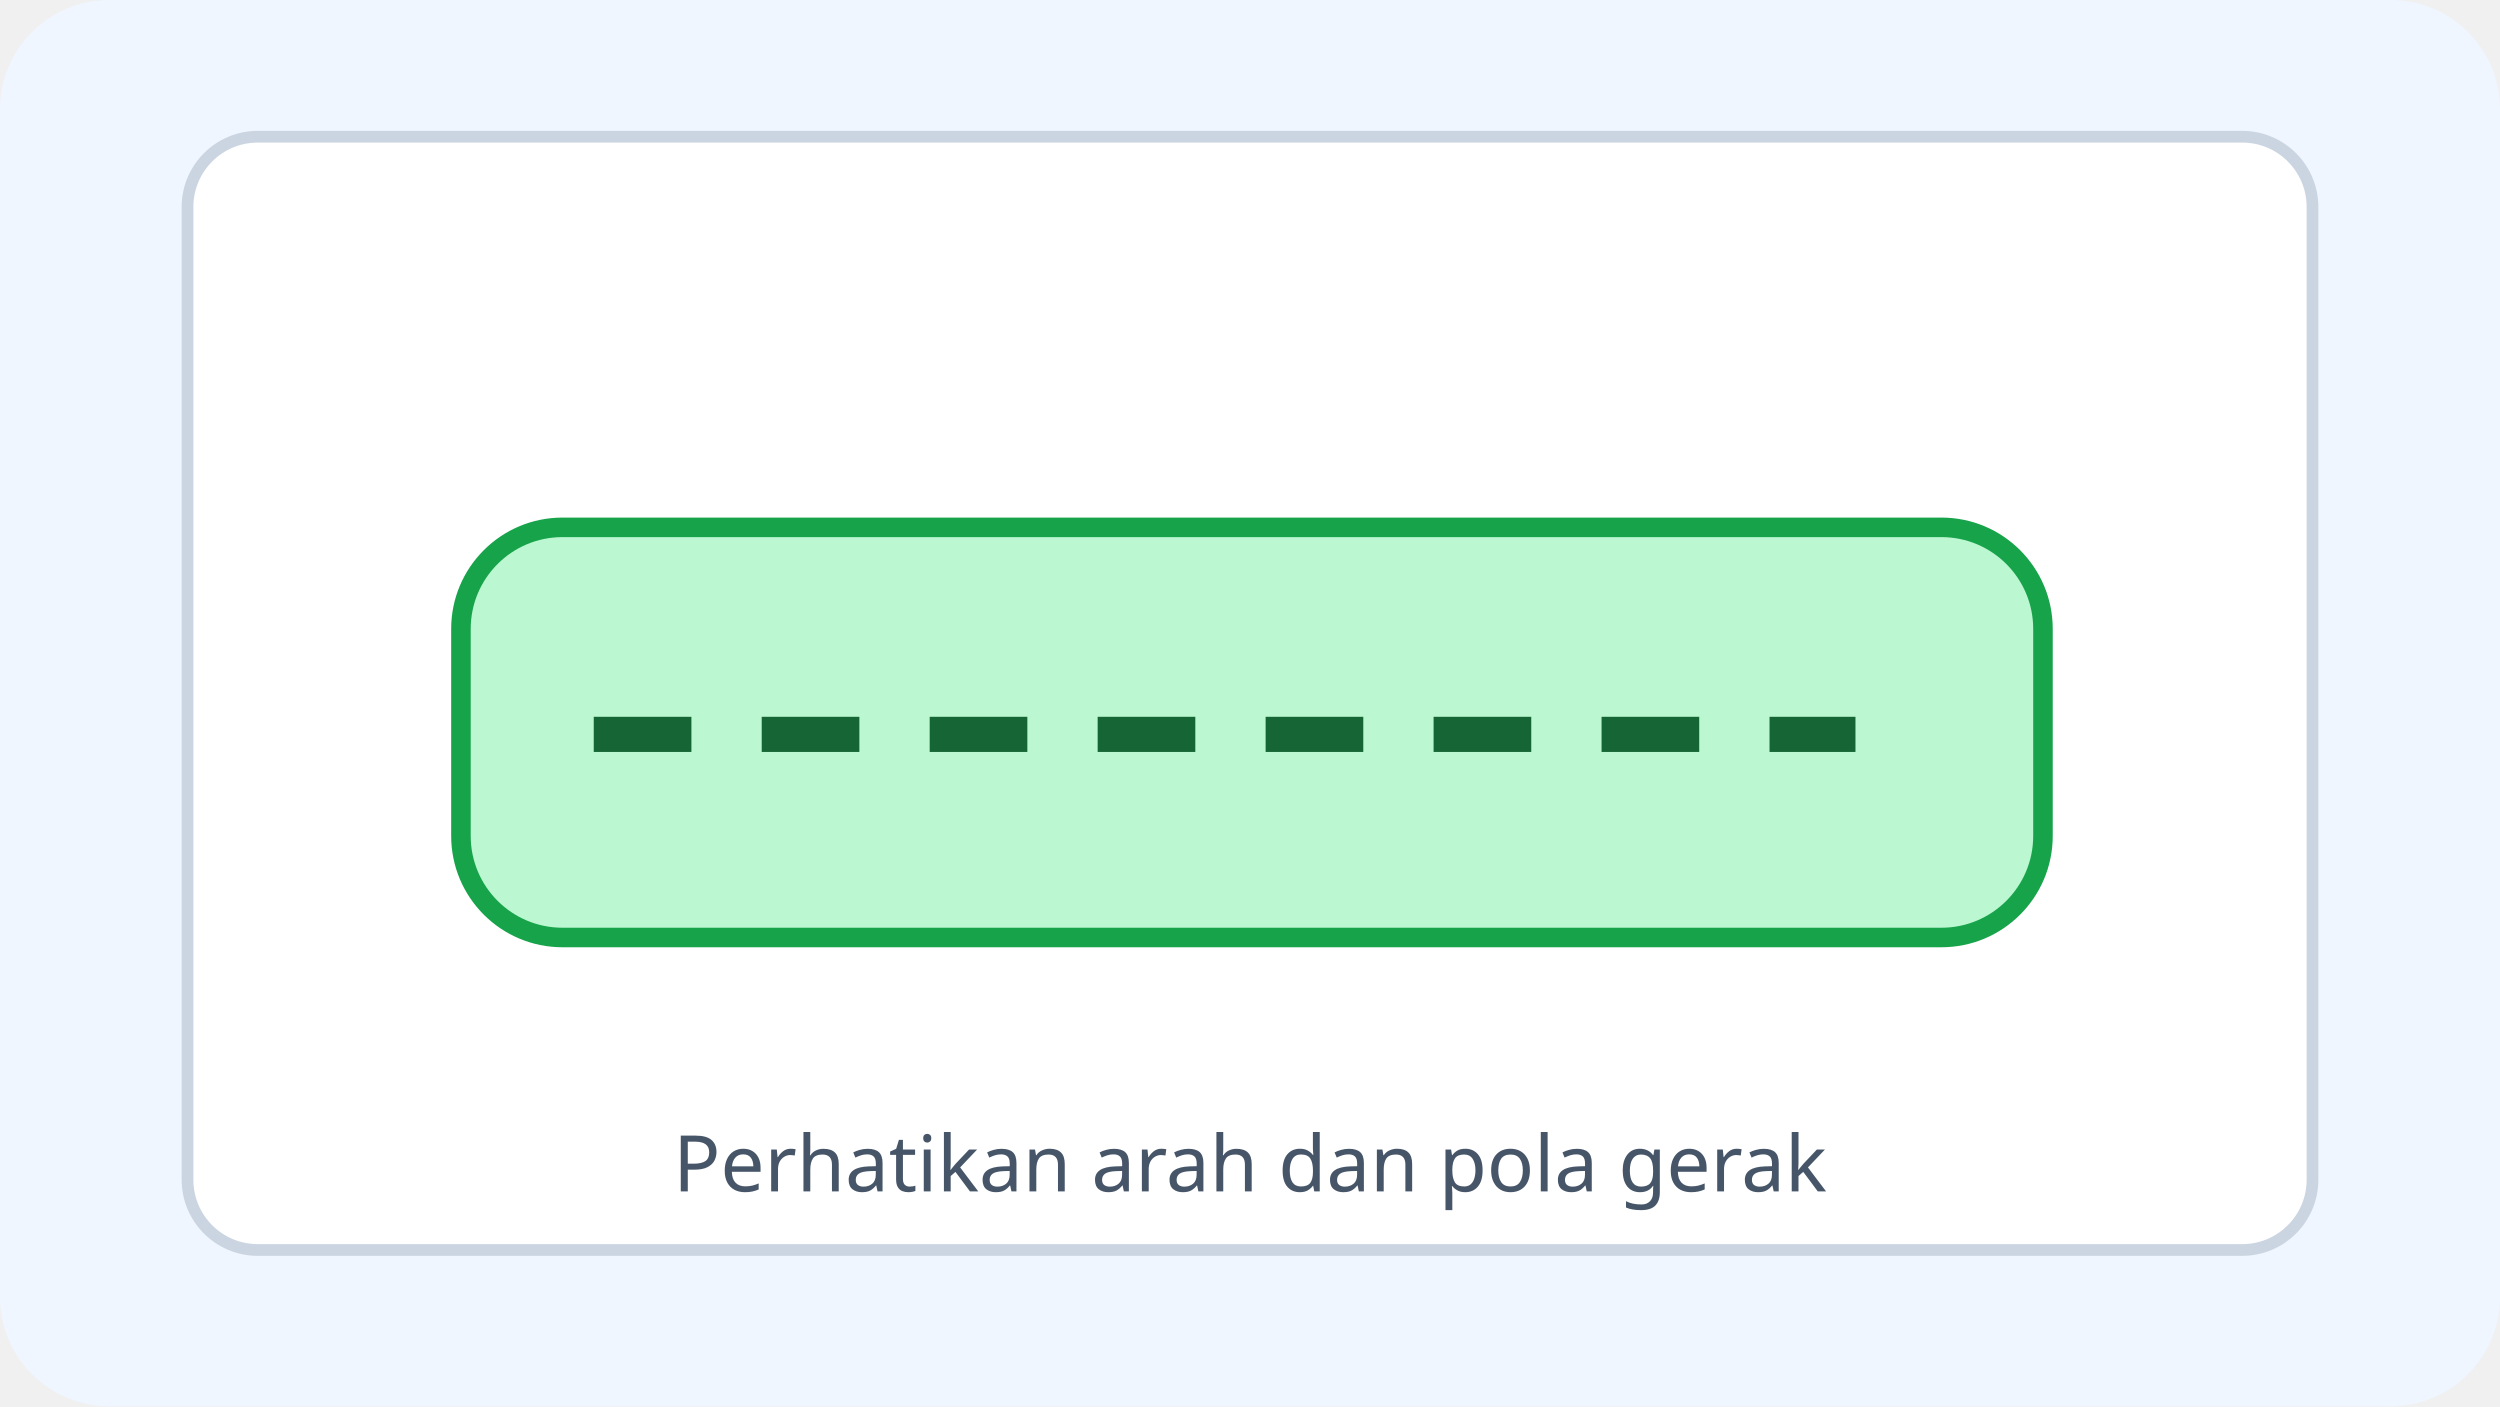
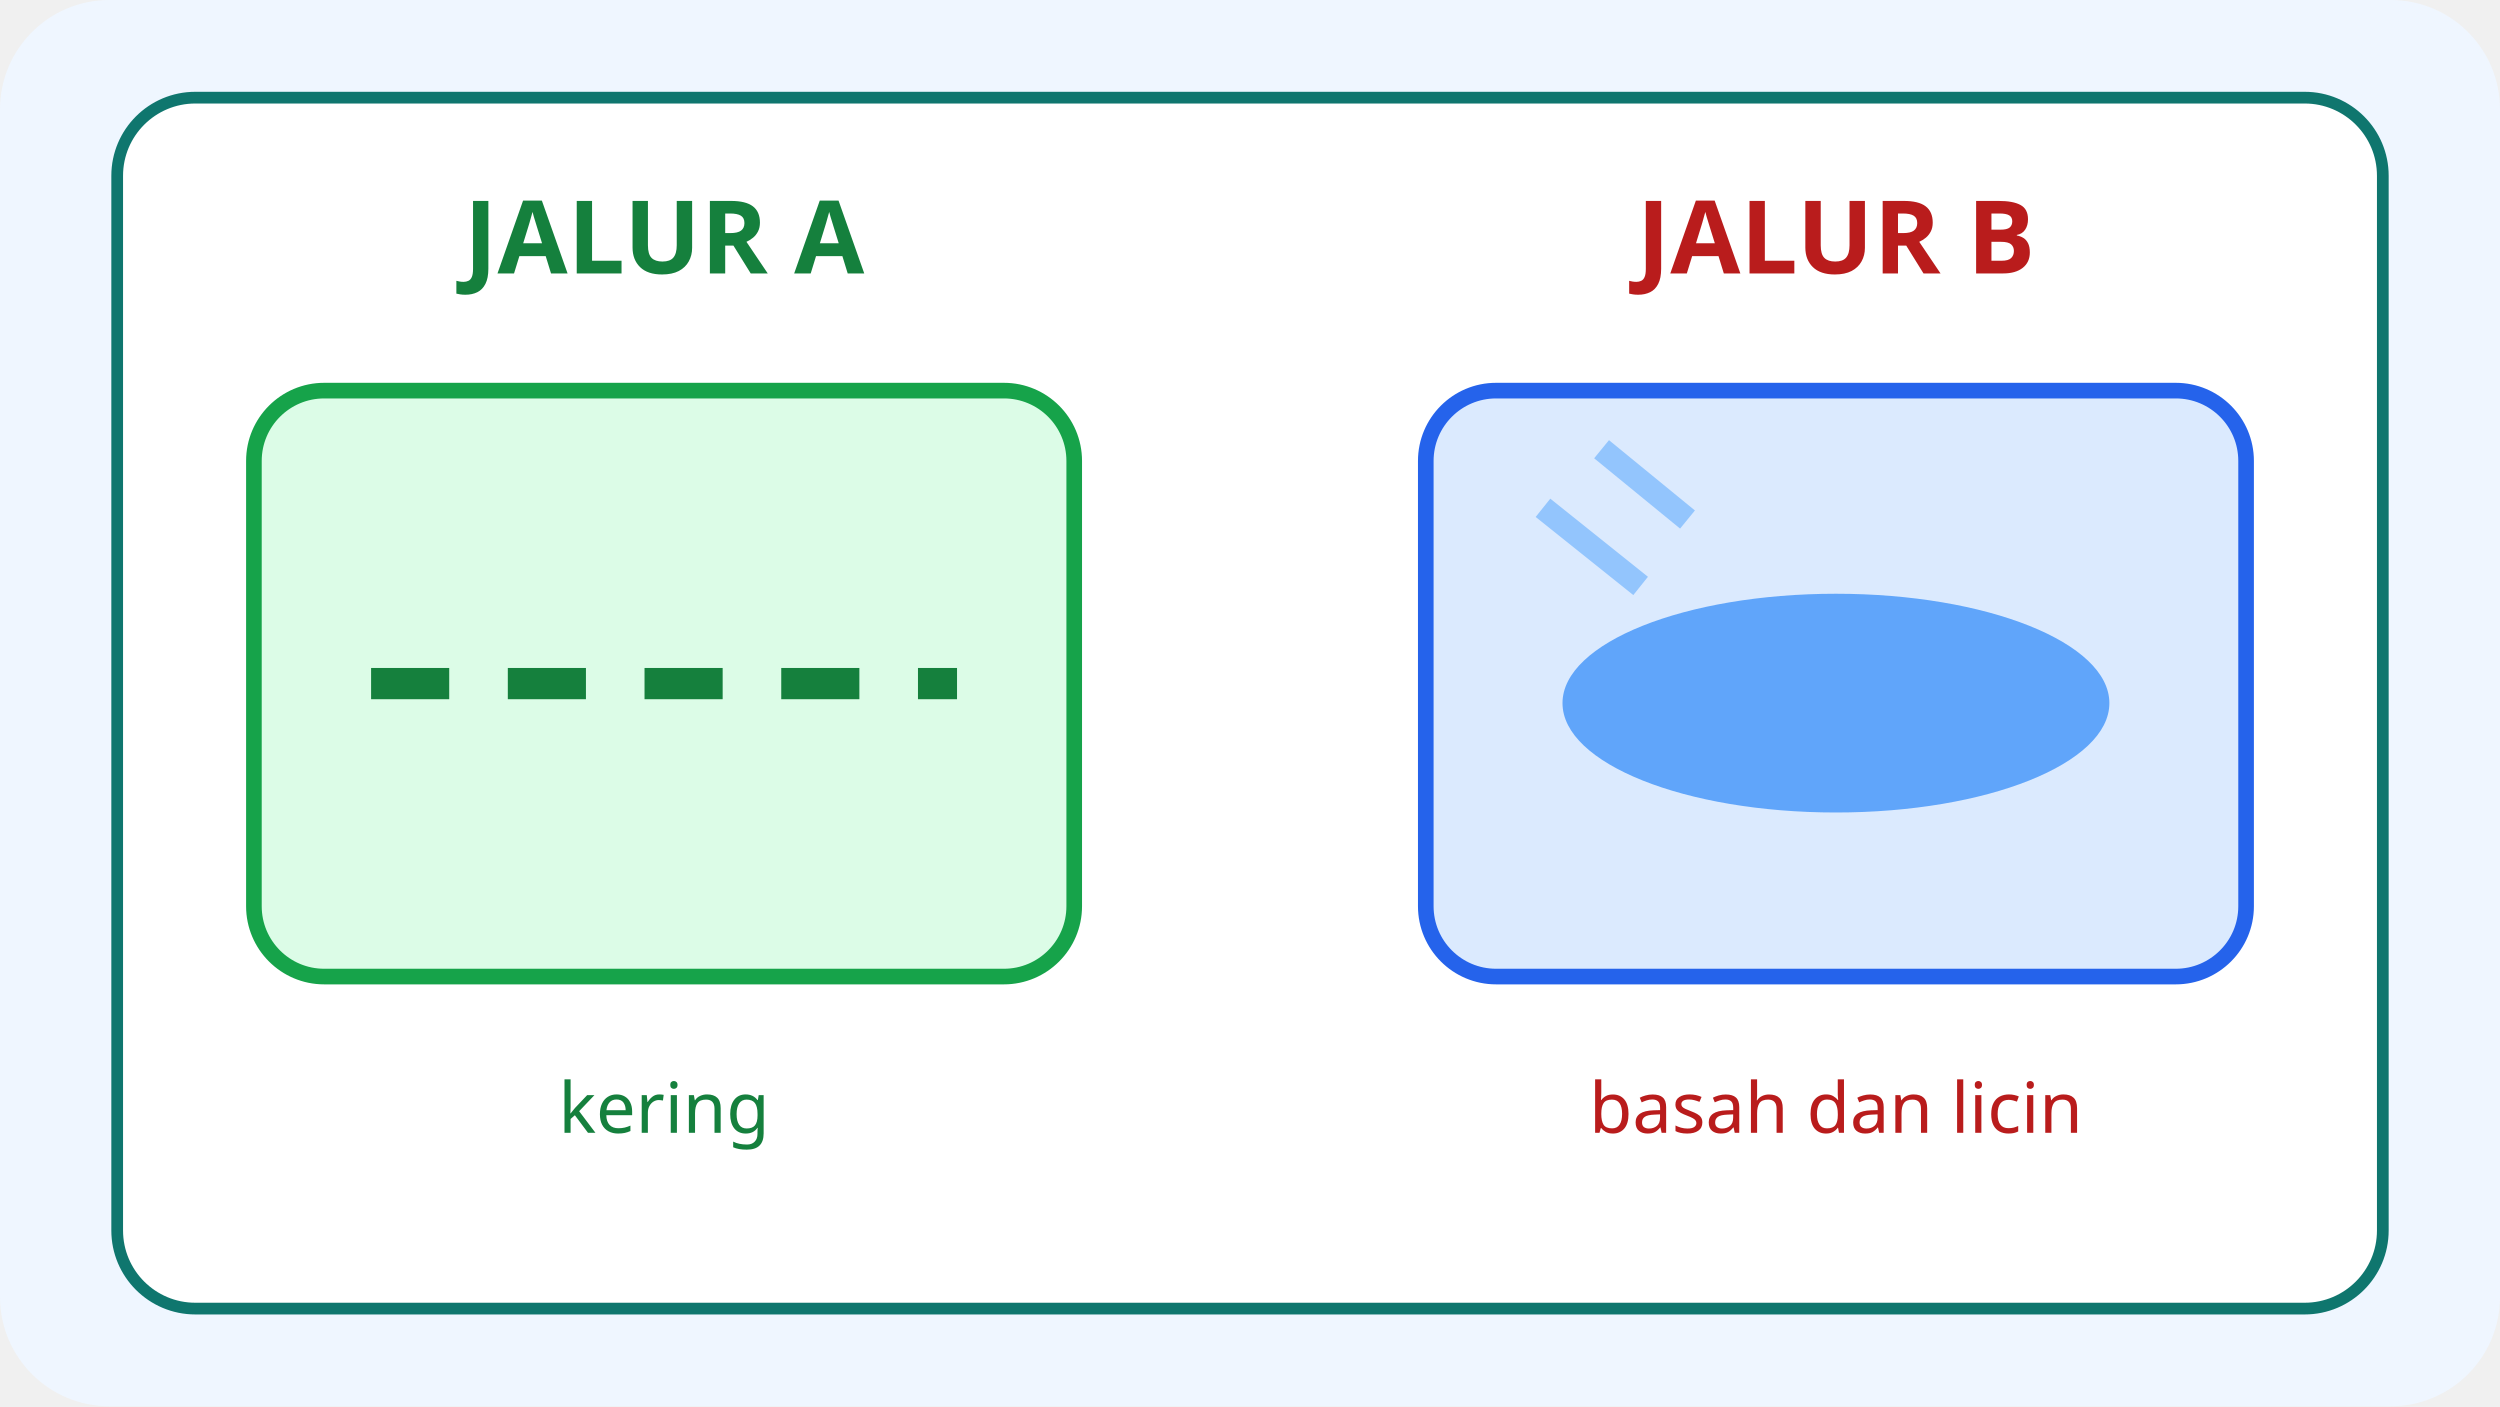
- <svg xmlns="http://www.w3.org/2000/svg" width="640" height="360" viewBox="0 0 640 360" role="img" aria-label="Diagram gerak lokomotor 5">
+ <svg xmlns="http://www.w3.org/2000/svg" width="640" height="360" viewBox="0 0 640 360" role="img" aria-labelledby="title desc">
  <rect width="640" height="360" rx="28" fill="#eff6ff" />
-   <rect x="48" y="35" width="544" height="285" rx="18" fill="white" stroke="#cbd5e1" stroke-width="3" />
-   <rect x="118" y="135" width="405" height="105" rx="26" fill="#bbf7d0" stroke="#16a34a" stroke-width="5" />
-   <path d="M152 188 H475" stroke="#166534" stroke-width="9" stroke-dasharray="25 18" />
-   <text x="320" y="305" font-family="sans-serif" font-size="20" text-anchor="middle" fill="#475569">Perhatikan arah dan pola gerak</text>
+   <rect x="30" y="25" width="580" height="310" rx="20" fill="#fff" stroke="#0f766e" stroke-width="3" />
+   <text x="170" y="70" text-anchor="middle" font-family="sans-serif" font-size="26" font-weight="bold" fill="#15803d">JALUR A</text>
+   <text x="470" y="70" text-anchor="middle" font-family="sans-serif" font-size="26" font-weight="bold" fill="#b91c1c">JALUR B</text>
+   <rect x="65" y="100" width="210" height="150" rx="18" fill="#dcfce7" stroke="#16a34a" stroke-width="4" />
+   <path d="M95 175h150" stroke="#15803d" stroke-width="8" stroke-dasharray="20 15" />
+   <text x="170" y="290" text-anchor="middle" font-family="sans-serif" font-size="18" fill="#15803d">kering</text>
+   <rect x="365" y="100" width="210" height="150" rx="18" fill="#dbeafe" stroke="#2563eb" stroke-width="4" />
+   <ellipse cx="470" cy="180" rx="70" ry="28" fill="#60a5fa" />
+   <path d="M395 130l25 20m-10-35l22 18" stroke="#93c5fd" stroke-width="6" />
+   <text x="470" y="290" text-anchor="middle" font-family="sans-serif" font-size="18" fill="#b91c1c">basah dan licin</text>
</svg>
